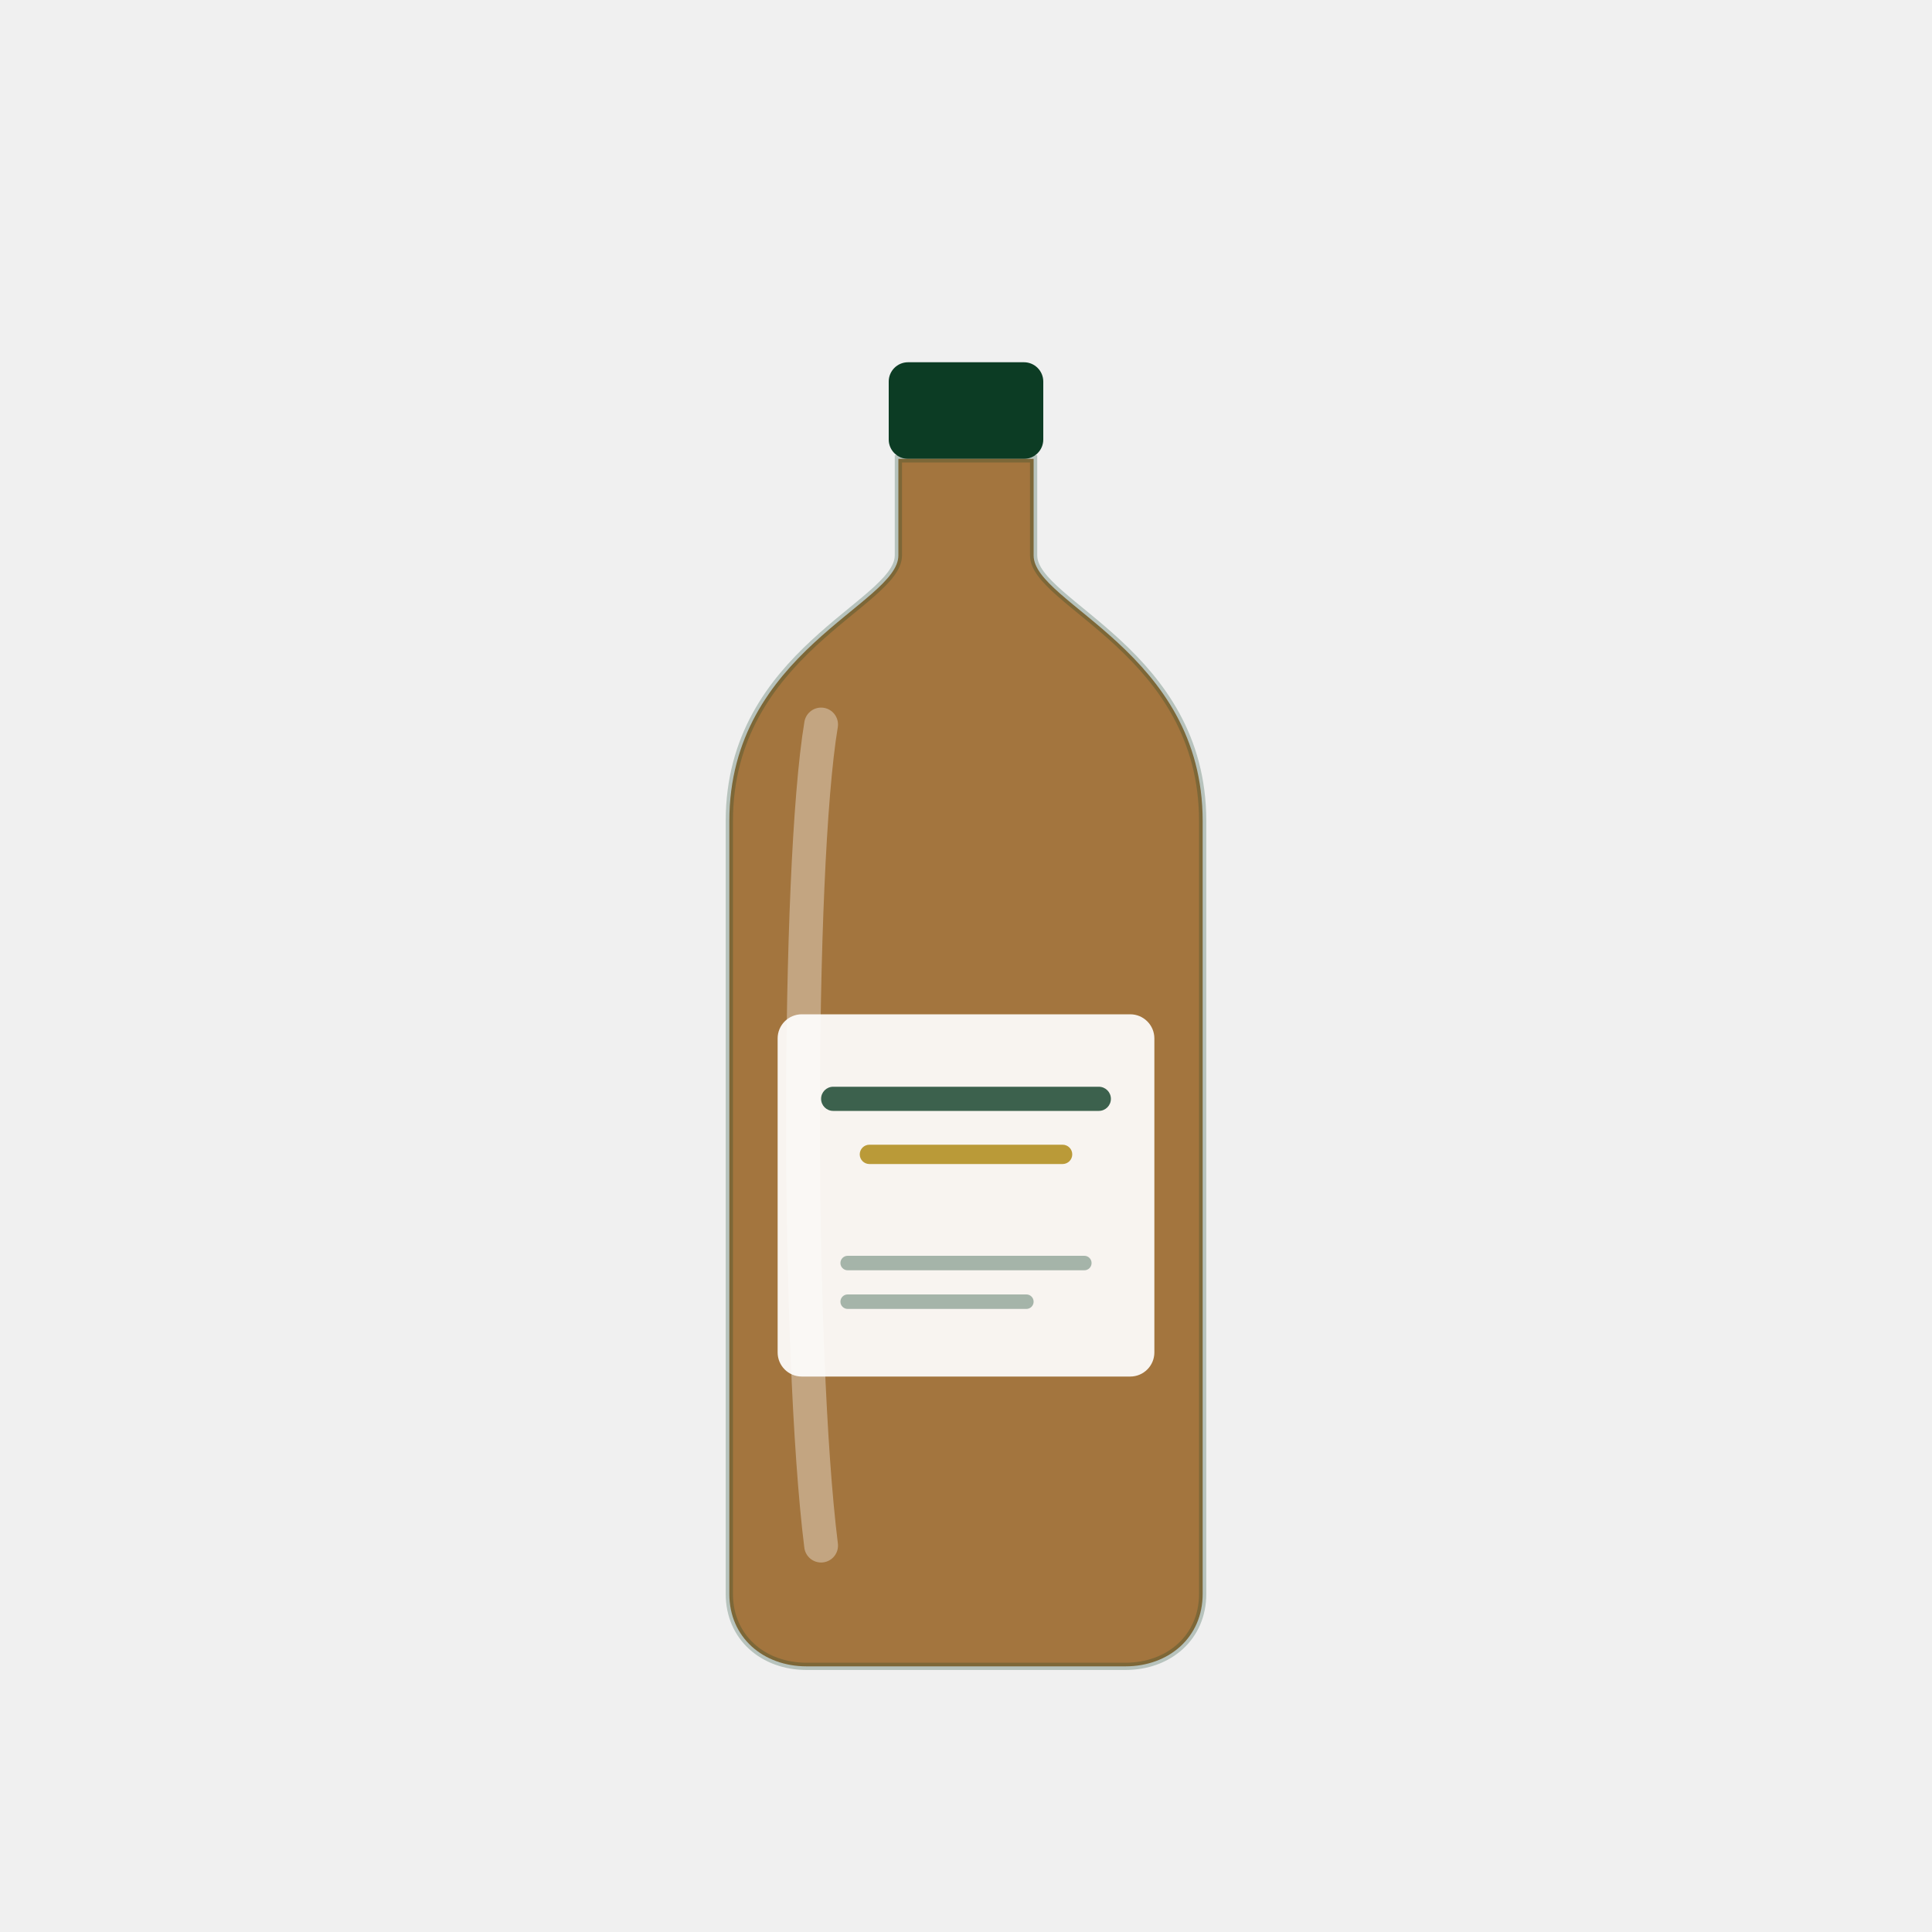
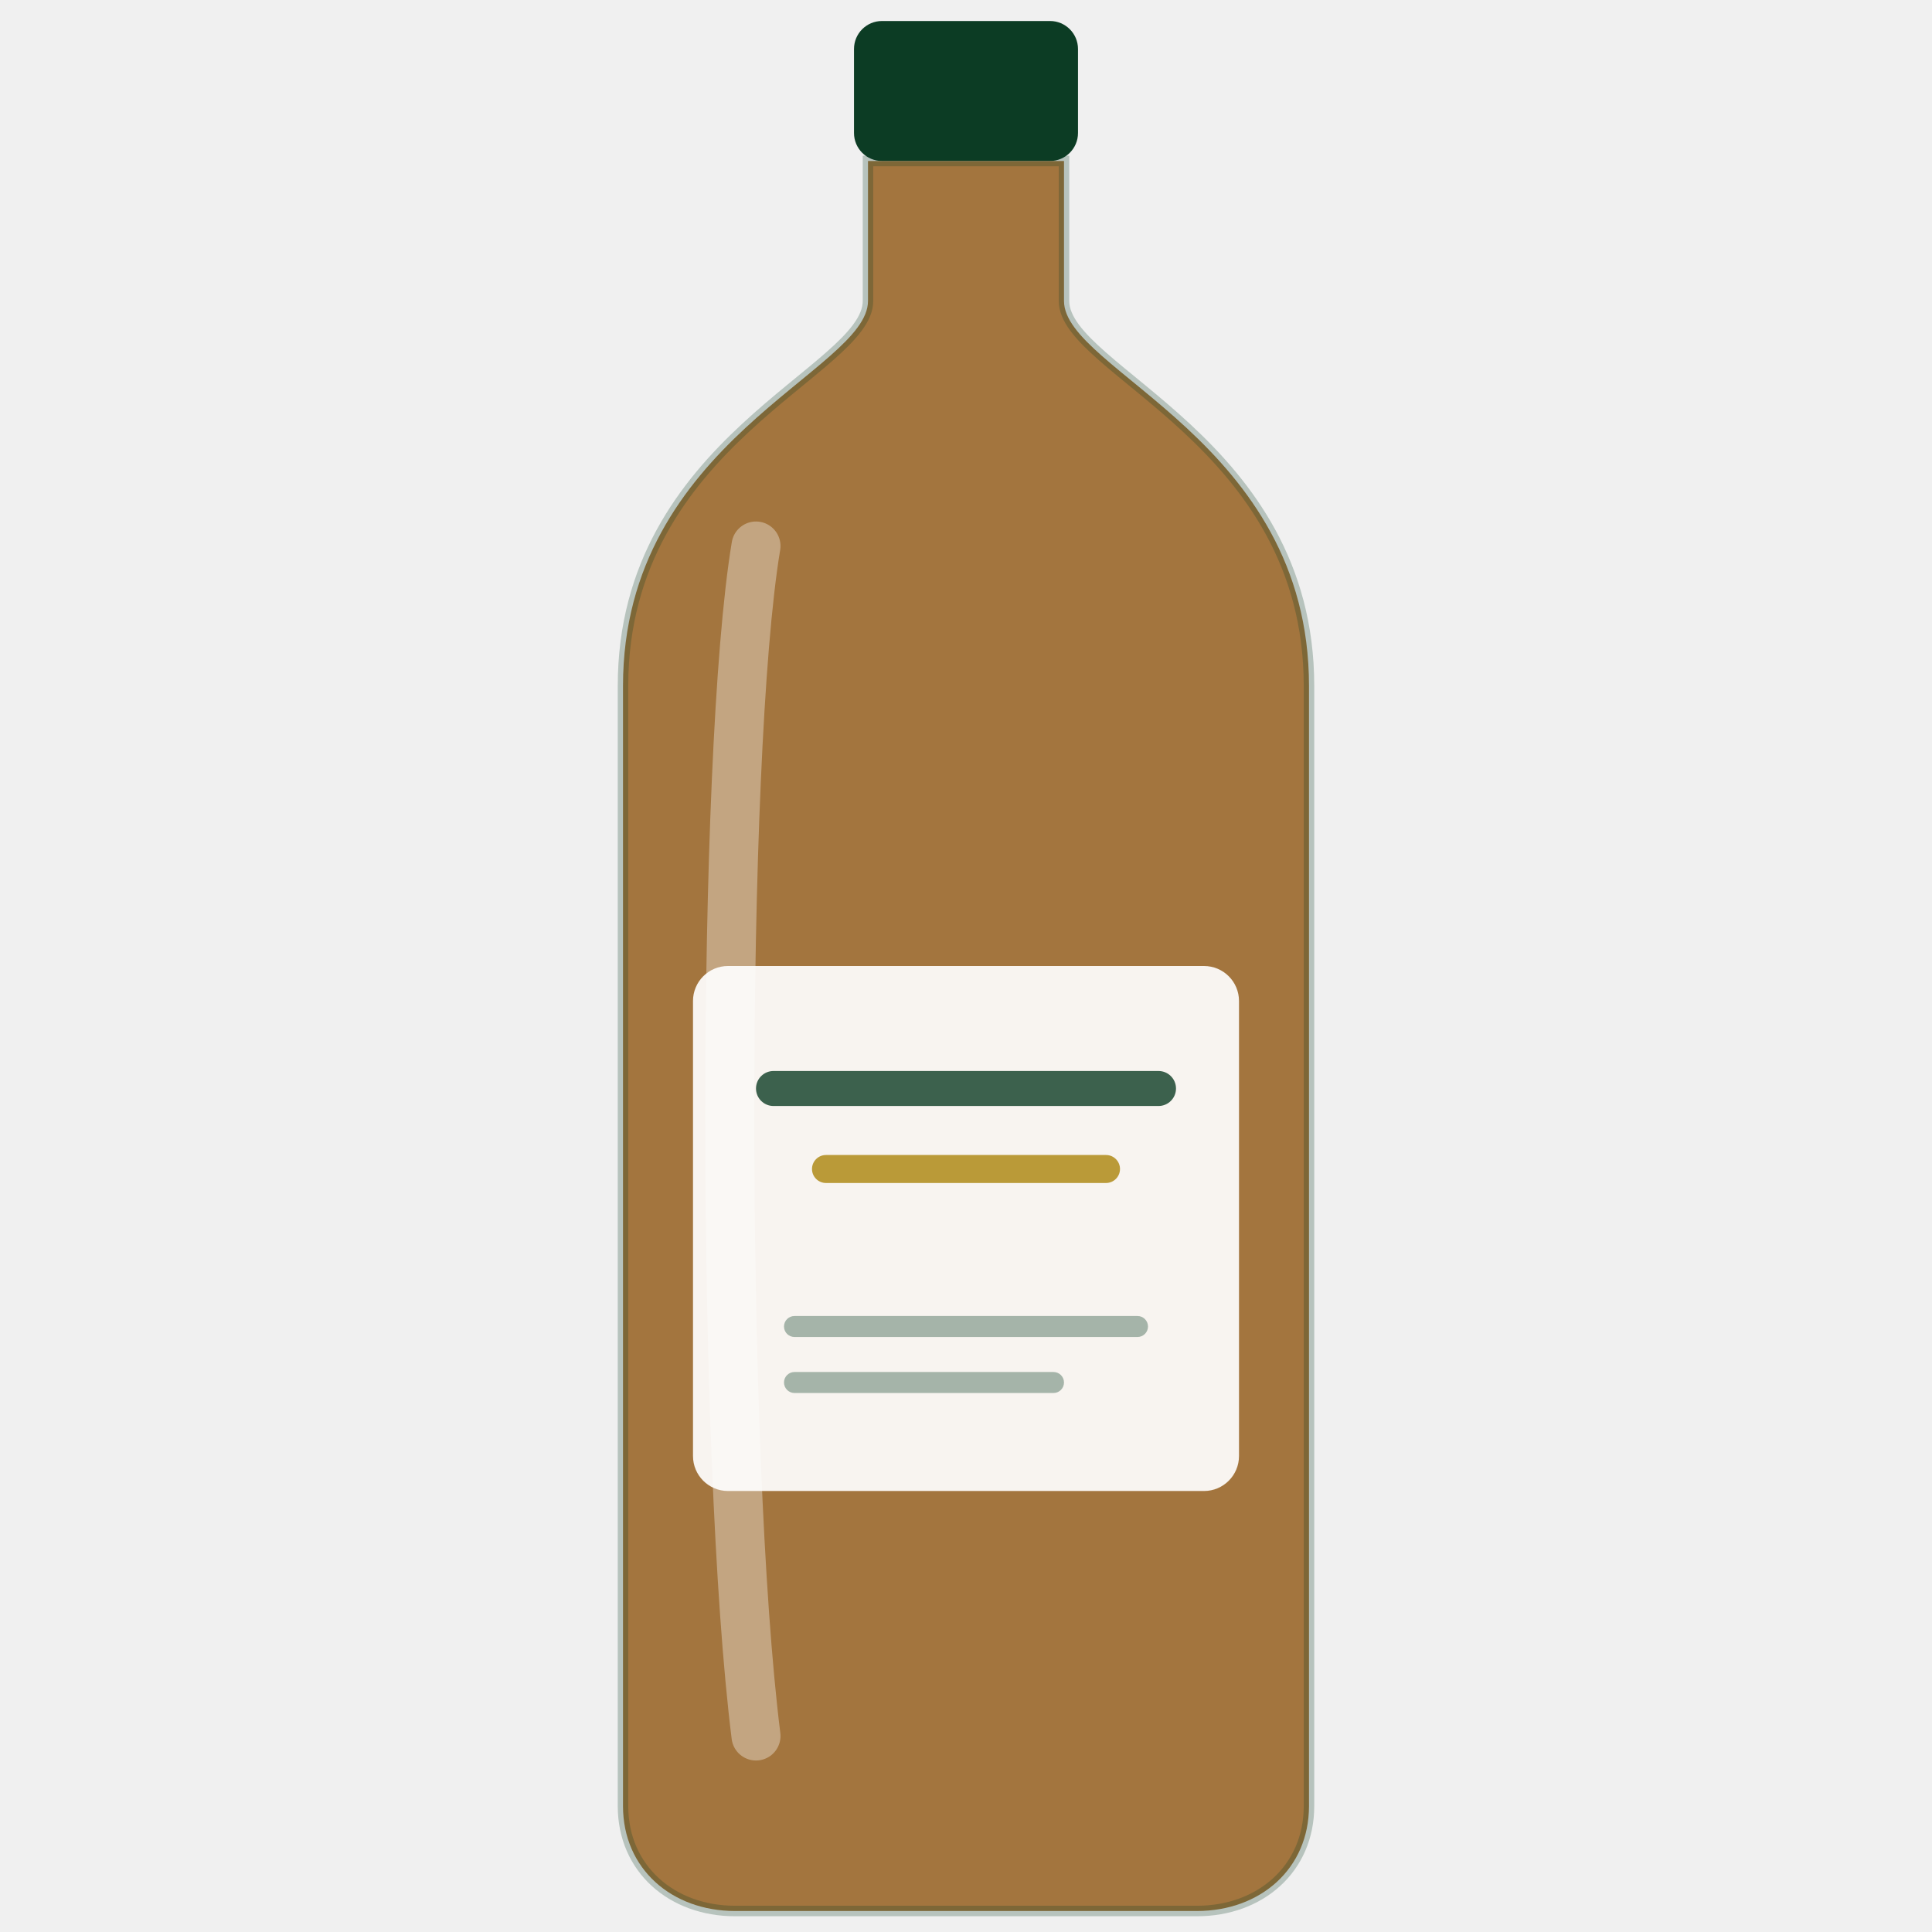
- <svg xmlns="http://www.w3.org/2000/svg" viewBox="0 0 800 800" width="800" height="800">
+ <svg xmlns="http://www.w3.org/2000/svg" viewBox="124 144 552 552" width="800" height="800">
  <rect x="368" y="150" width="64" height="40" rx="8" fill="#0C3C24" />
  <path d="M372 190h56v40c0 20 70 40 70 110v320c0 18-14 30-32 30H334c-18 0-32-12-32-30V340c0-70 70-90 70-110z" fill="#9C6A2F" opacity=".92" />
  <path d="M372 190h56v40c0 20 70 40 70 110v320c0 18-14 30-32 30H334c-18 0-32-12-32-30V340c0-70 70-90 70-110z" fill="none" stroke="#0C3C24" stroke-opacity=".25" stroke-width="3" />
  <rect x="322" y="420" width="156" height="150" rx="10" fill="#fff" opacity=".92" />
  <rect x="340" y="450" width="120" height="10" rx="5" fill="#0C3C24" opacity=".8" />
  <rect x="356" y="474" width="88" height="8" rx="4" fill="#B49024" opacity=".9" />
  <rect x="348" y="520" width="104" height="6" rx="3" fill="#0C3C24" opacity=".35" />
  <rect x="348" y="536" width="80" height="6" rx="3" fill="#0C3C24" opacity=".35" />
  <path d="M340 300c-10 60-10 260 0 340" stroke="#fff" stroke-opacity=".35" stroke-width="14" stroke-linecap="round" fill="none" />
</svg>
